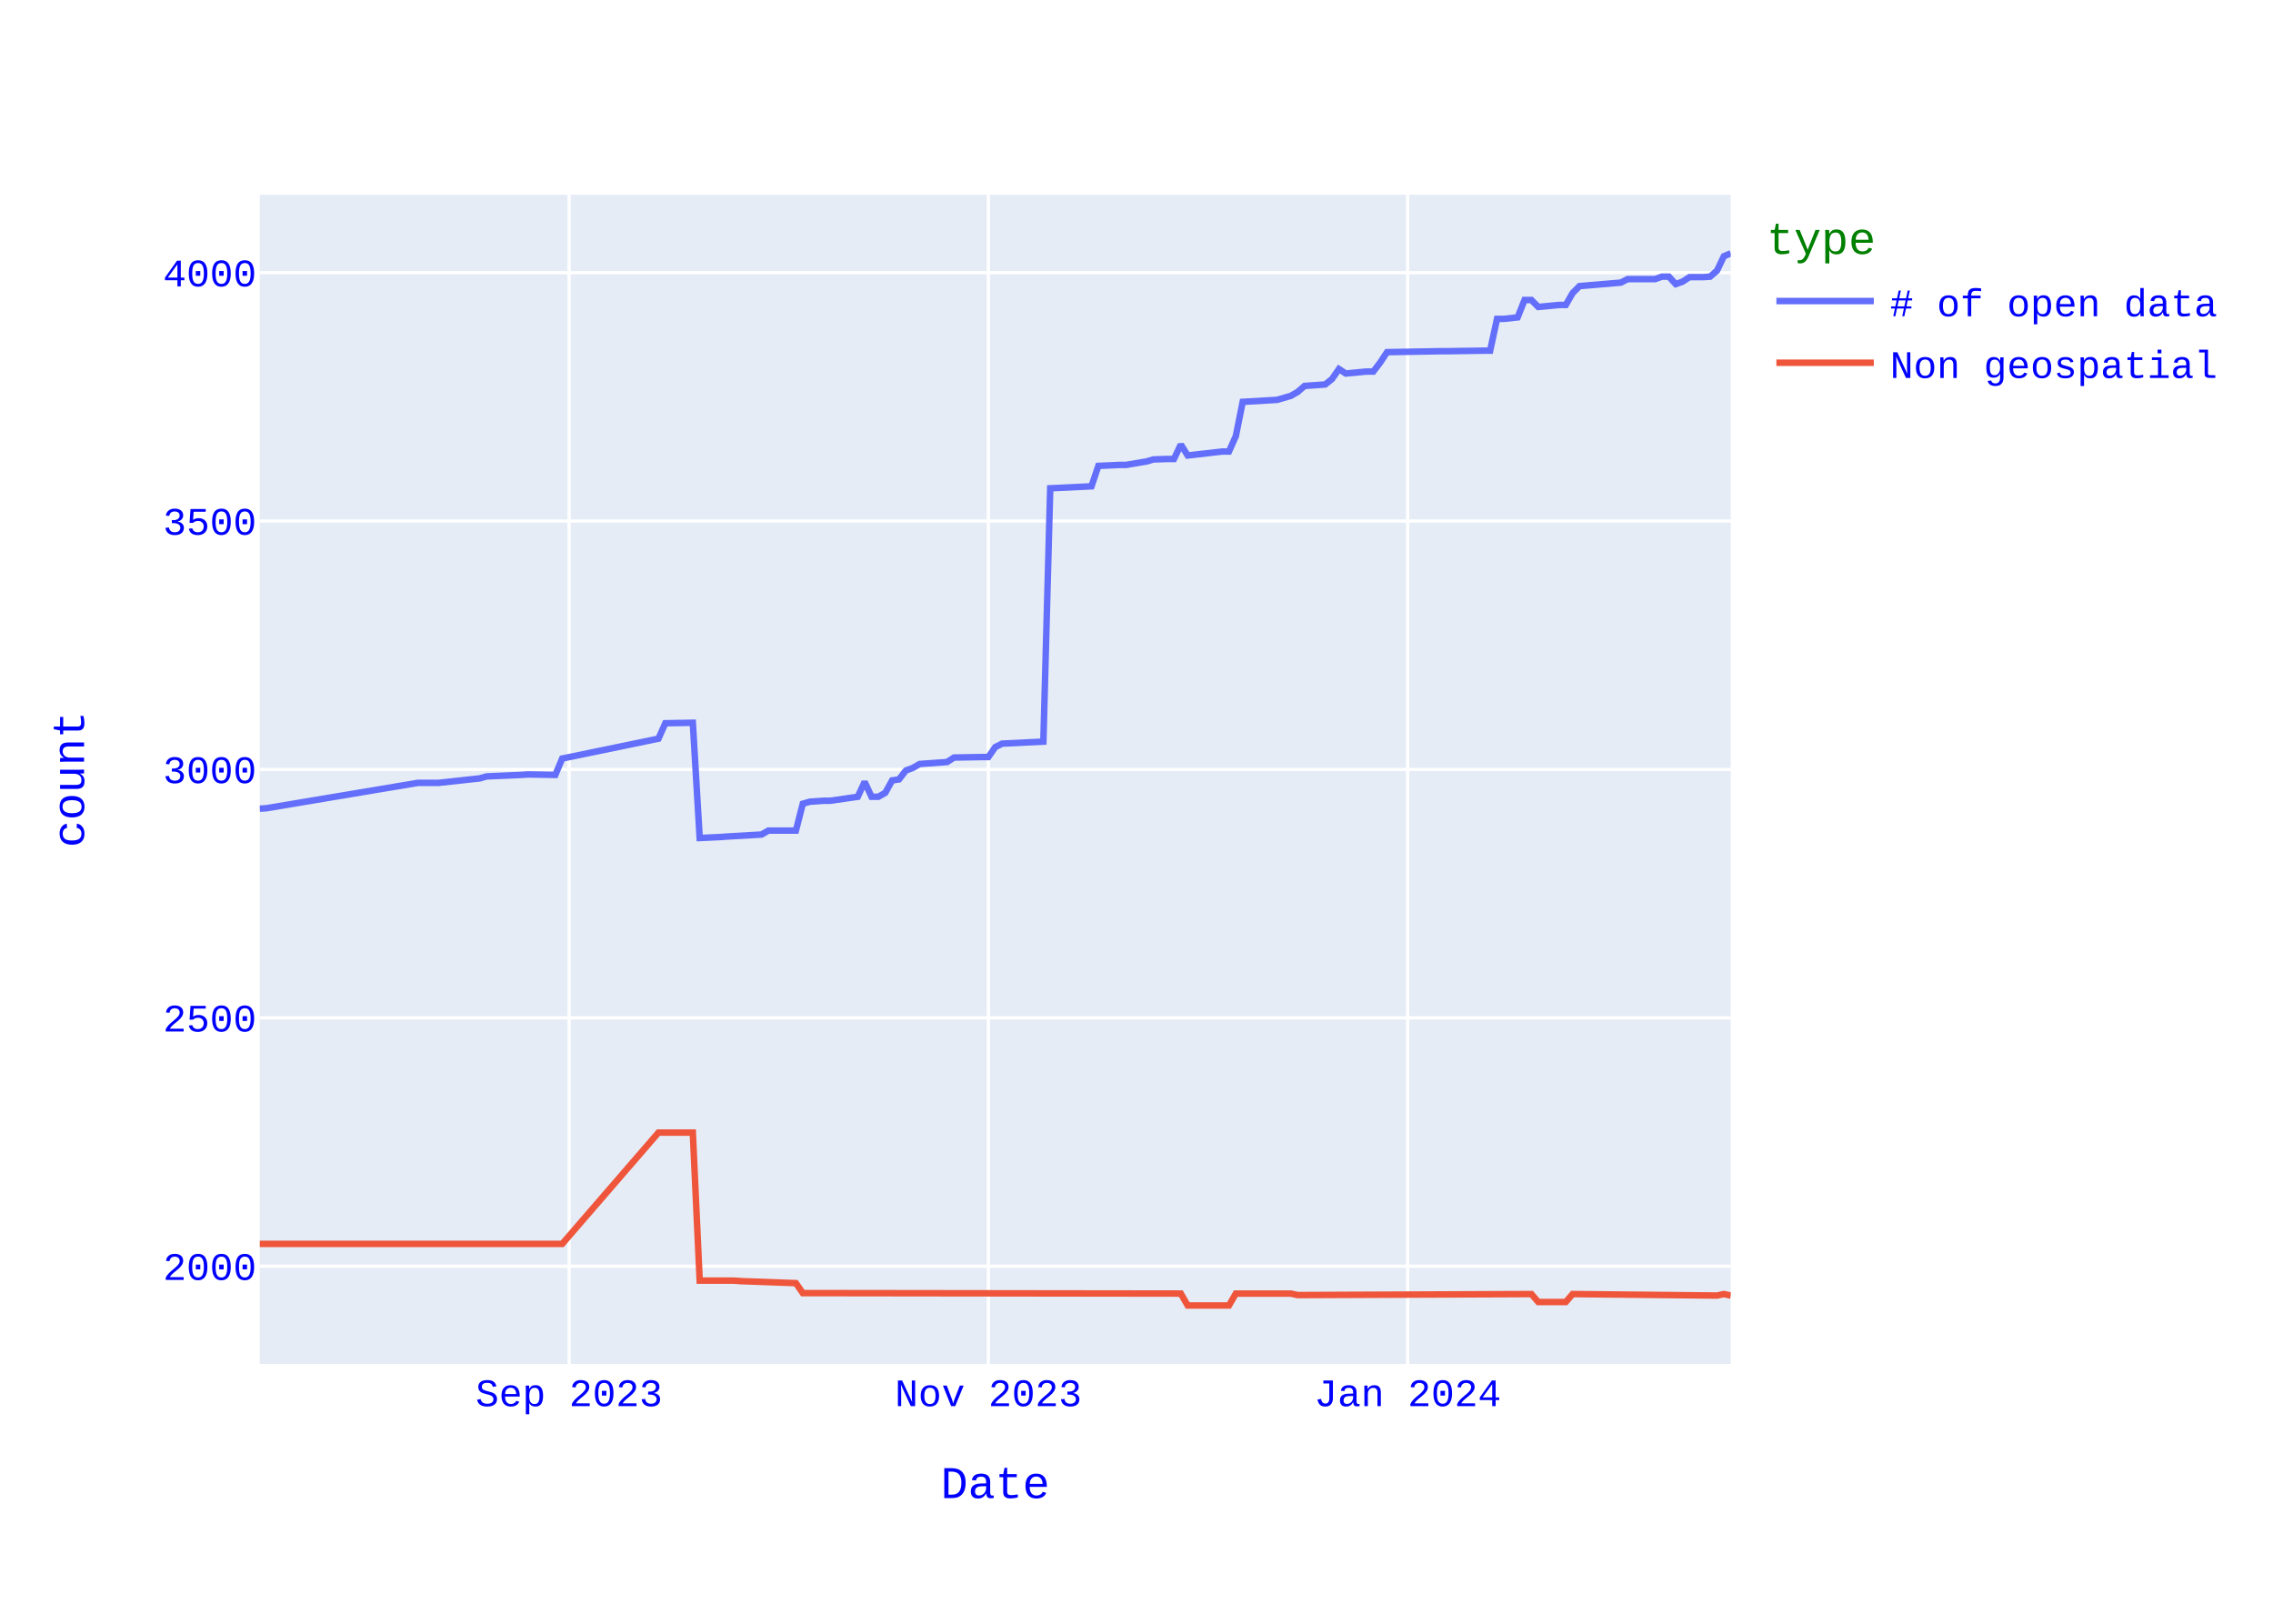
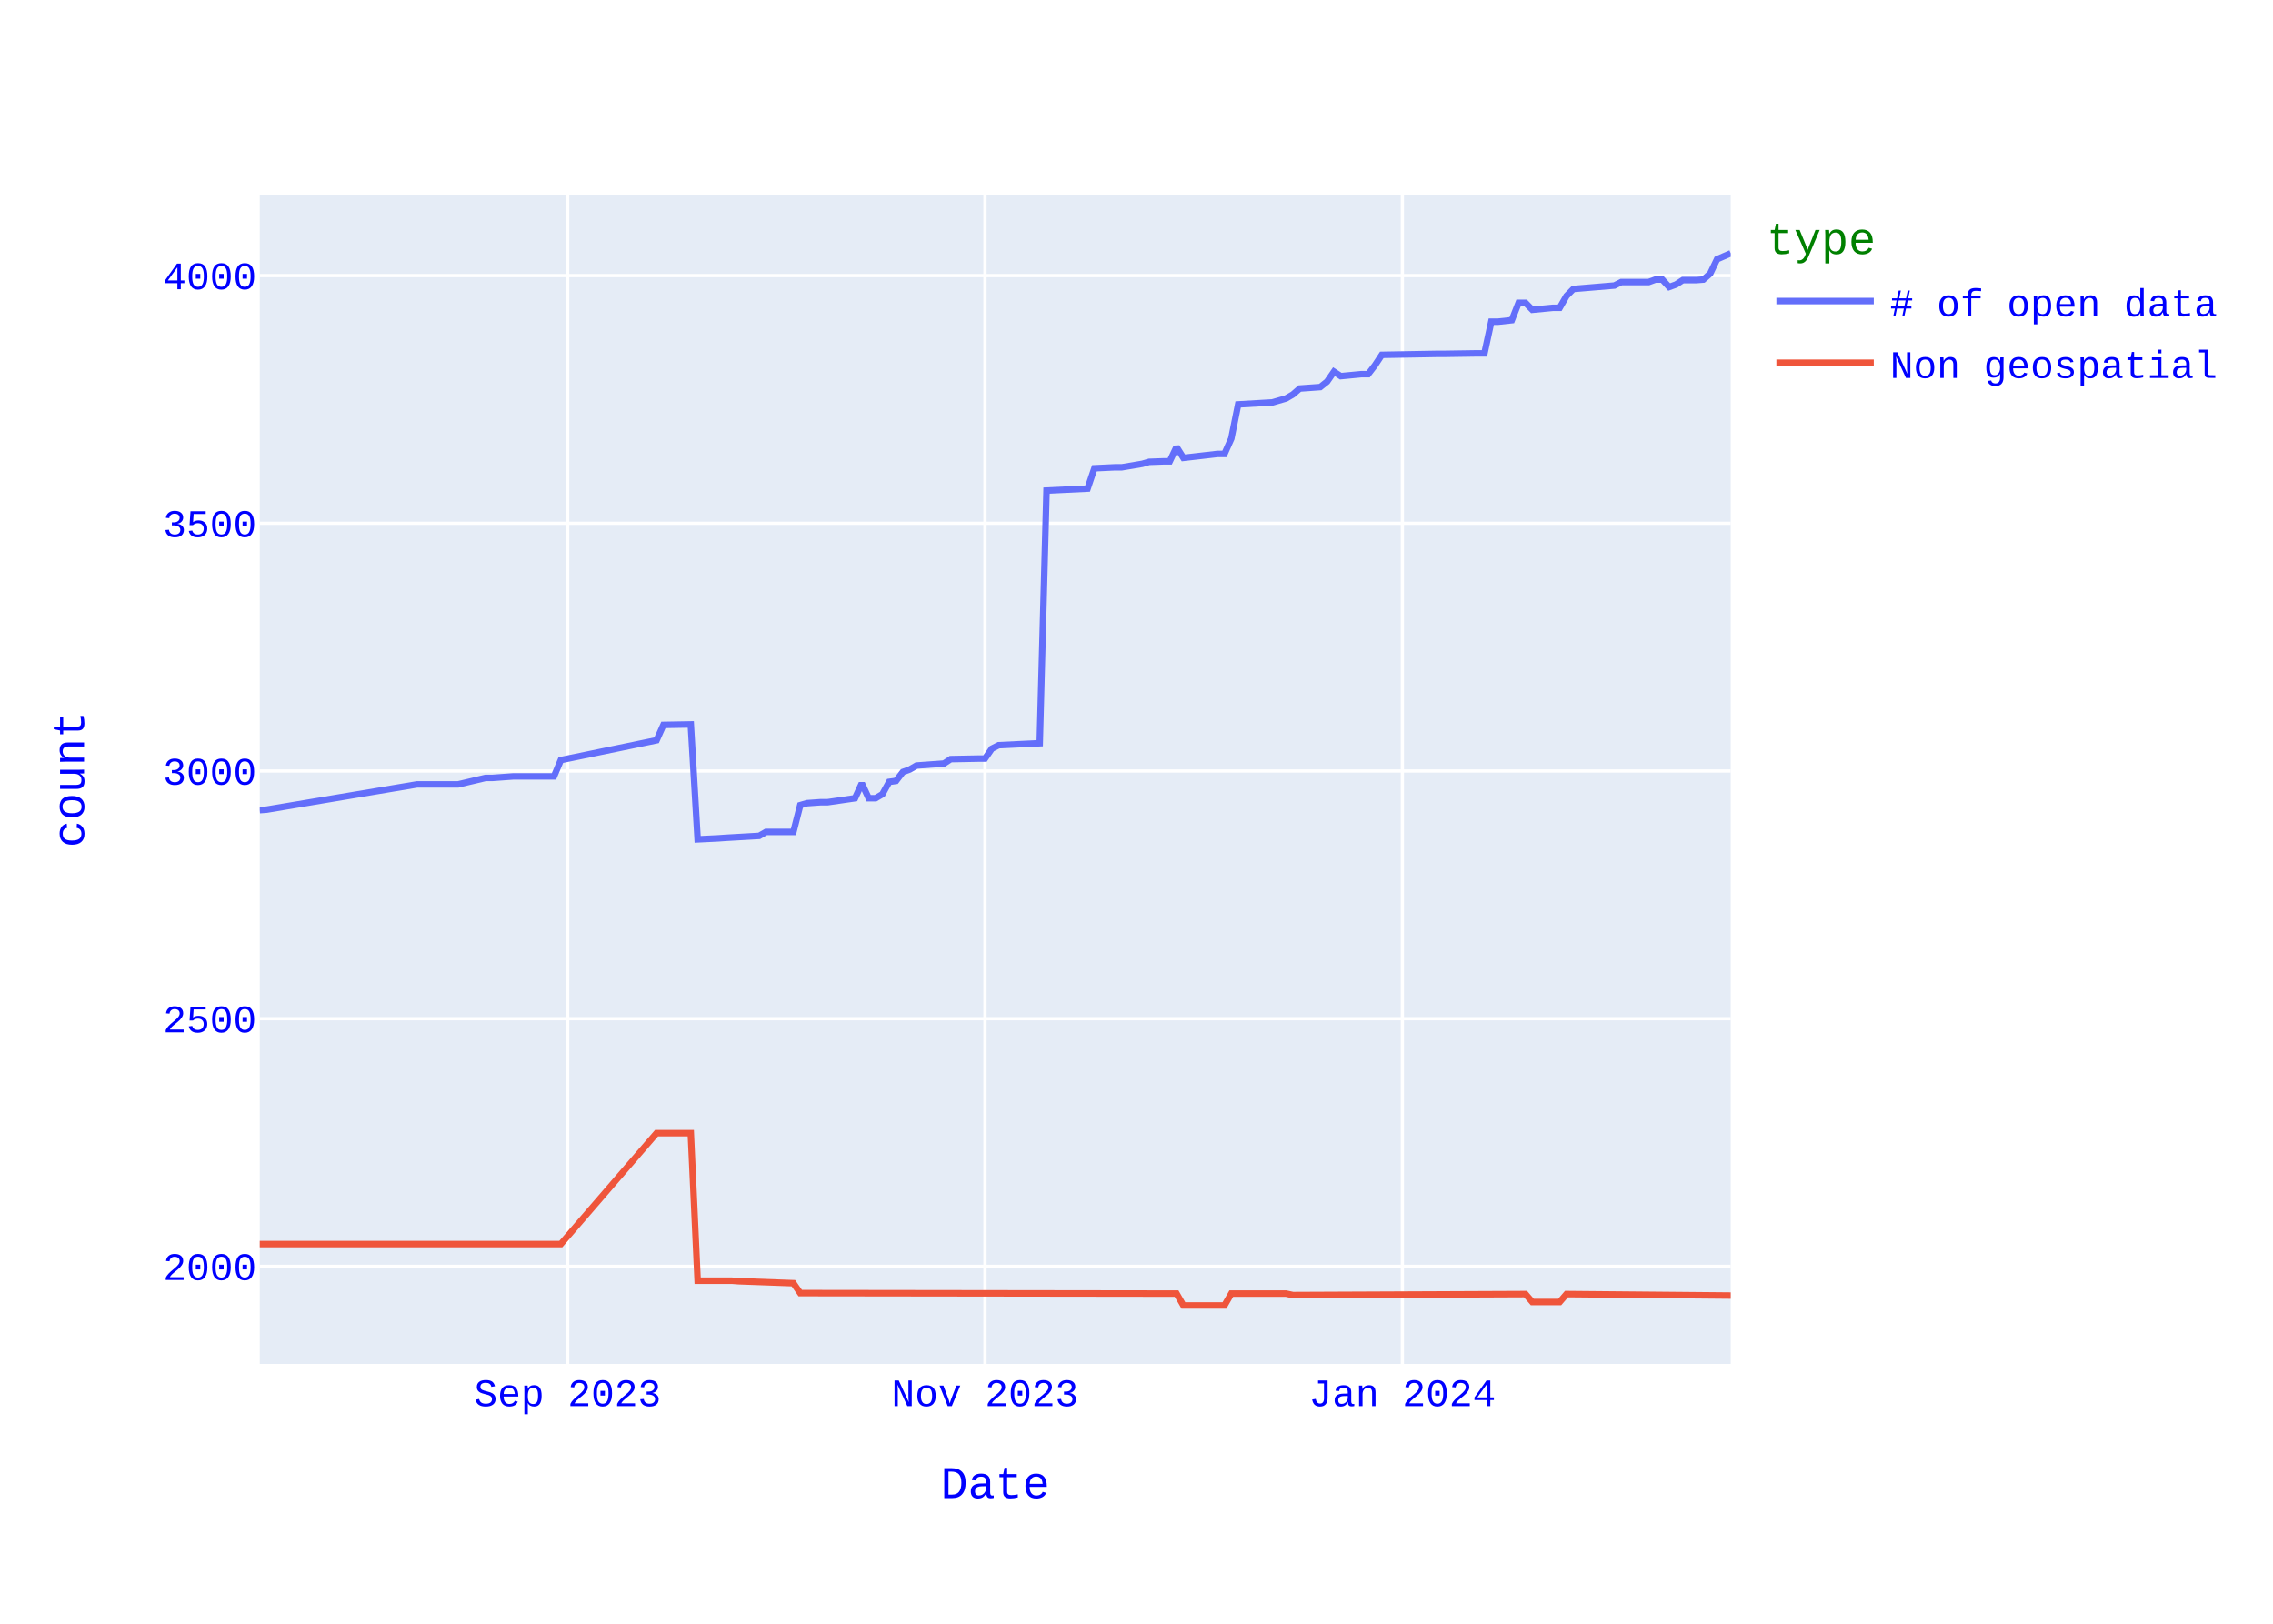
<svg xmlns="http://www.w3.org/2000/svg" class="main-svg" width="700" height="500" style="" viewBox="0 0 700 500">
  <rect x="0" y="0" width="700" height="500" style="fill: rgb(255, 255, 255); fill-opacity: 1;" />
-   <defs id="defs-26db12">
+   <defs id="defs-3cc64c">
    <g class="clips">
-       <clipPath id="clip26db12xyplot" class="plotclip">
+       <clipPath id="clip3cc64cxyplot" class="plotclip">
        <rect width="453" height="360" />
      </clipPath>
-       <clipPath class="axesclip" id="clip26db12x">
+       <clipPath class="axesclip" id="clip3cc64cx">
        <rect x="80" y="0" width="453" height="500" />
      </clipPath>
-       <clipPath class="axesclip" id="clip26db12y">
+       <clipPath class="axesclip" id="clip3cc64cy">
        <rect x="0" y="60" width="700" height="360" />
      </clipPath>
-       <clipPath class="axesclip" id="clip26db12xy">
+       <clipPath class="axesclip" id="clip3cc64cxy">
        <rect x="80" y="60" width="453" height="360" />
      </clipPath>
    </g>
    <g class="gradients" />
    <g class="patterns" />
  </defs>
  <g class="bglayer">
    <rect class="bg" x="80" y="60" width="453" height="360" style="fill: rgb(229, 236, 246); fill-opacity: 1; stroke-width: 0;" />
  </g>
  <g class="layer-below">
    <g class="imagelayer" />
    <g class="shapelayer" />
  </g>
  <g class="cartesianlayer">
    <g class="subplot xy">
      <g class="layer-subplot">
        <g class="shapelayer" />
        <g class="imagelayer" />
      </g>
      <g class="minor-gridlayer">
        <g class="x" />
        <g class="y" />
      </g>
      <g class="gridlayer">
        <g class="x">
-           <path class="xgrid crisp" transform="translate(175.26,0)" d="M0,60v360" style="stroke: rgb(255, 255, 255); stroke-opacity: 1; stroke-width: 1px;" />
-           <path class="xgrid crisp" transform="translate(304.38,0)" d="M0,60v360" style="stroke: rgb(255, 255, 255); stroke-opacity: 1; stroke-width: 1px;" />
-           <path class="xgrid crisp" transform="translate(433.51,0)" d="M0,60v360" style="stroke: rgb(255, 255, 255); stroke-opacity: 1; stroke-width: 1px;" />
+           <path class="xgrid crisp" transform="translate(174.81,0)" d="M0,60v360" style="stroke: rgb(255, 255, 255); stroke-opacity: 1; stroke-width: 1px;" />
+           <path class="xgrid crisp" transform="translate(303.34,0)" d="M0,60v360" style="stroke: rgb(255, 255, 255); stroke-opacity: 1; stroke-width: 1px;" />
+           <path class="xgrid crisp" transform="translate(431.87,0)" d="M0,60v360" style="stroke: rgb(255, 255, 255); stroke-opacity: 1; stroke-width: 1px;" />
        </g>
        <g class="y">
-           <path class="ygrid crisp" transform="translate(0,389.92)" d="M80,0h453" style="stroke: rgb(255, 255, 255); stroke-opacity: 1; stroke-width: 1px;" />
-           <path class="ygrid crisp" transform="translate(0,313.43)" d="M80,0h453" style="stroke: rgb(255, 255, 255); stroke-opacity: 1; stroke-width: 1px;" />
-           <path class="ygrid crisp" transform="translate(0,236.94)" d="M80,0h453" style="stroke: rgb(255, 255, 255); stroke-opacity: 1; stroke-width: 1px;" />
-           <path class="ygrid crisp" transform="translate(0,160.45)" d="M80,0h453" style="stroke: rgb(255, 255, 255); stroke-opacity: 1; stroke-width: 1px;" />
-           <path class="ygrid crisp" transform="translate(0,83.97)" d="M80,0h453" style="stroke: rgb(255, 255, 255); stroke-opacity: 1; stroke-width: 1px;" />
+           <path class="ygrid crisp" transform="translate(0,389.95)" d="M80,0h453" style="stroke: rgb(255, 255, 255); stroke-opacity: 1; stroke-width: 1px;" />
+           <path class="ygrid crisp" transform="translate(0,313.68)" d="M80,0h453" style="stroke: rgb(255, 255, 255); stroke-opacity: 1; stroke-width: 1px;" />
+           <path class="ygrid crisp" transform="translate(0,237.41)" d="M80,0h453" style="stroke: rgb(255, 255, 255); stroke-opacity: 1; stroke-width: 1px;" />
+           <path class="ygrid crisp" transform="translate(0,161.14)" d="M80,0h453" style="stroke: rgb(255, 255, 255); stroke-opacity: 1; stroke-width: 1px;" />
+           <path class="ygrid crisp" transform="translate(0,84.86)" d="M80,0h453" style="stroke: rgb(255, 255, 255); stroke-opacity: 1; stroke-width: 1px;" />
        </g>
      </g>
      <g class="zerolinelayer" />
      <path class="xlines-below" />
      <path class="ylines-below" />
      <g class="overlines-below" />
      <g class="xaxislayer-below" />
      <g class="yaxislayer-below" />
      <g class="overaxes-below" />
-       <g class="plot" transform="translate(80,60)" clip-path="url(#clip26db12xyplot)">
+       <g class="plot" transform="translate(80,60)" clip-path="url(#clip3cc64cxyplot)">
        <g class="scatterlayer mlayer">
-           <g class="trace scatter trace94a0f6" style="stroke-miterlimit: 2; opacity: 1;">
+           <g class="trace scatter trace0b2955" style="stroke-miterlimit: 2; opacity: 1;">
            <g class="fills" />
            <g class="errorbars" />
            <g class="lines">
-               <path class="js-line" d="M453,18L450.88,18.92L448.77,23.35L446.65,25.19L444.53,25.34L440.3,25.34L438.18,26.72L436.07,27.48L433.95,25.19L431.83,25.19L429.71,25.95L421.25,25.95L419.13,27.03L406.43,28.1L404.31,30.24L402.2,33.91L400.08,33.91L393.73,34.52L391.61,32.38L389.5,32.38L387.38,37.73L383.14,38.19L381.03,38.19L378.91,47.98L376.79,47.98L366.21,48.14L364.09,48.14L347.16,48.44L345.04,51.65L342.93,54.41L340.81,54.41L334.46,55.02L332.34,53.64L330.22,56.7L328.11,58.39L321.76,58.84L319.64,60.68L317.52,61.9L313.29,63.13L302.71,63.74L300.59,74.29L298.47,79.04L296.36,79.04L285.77,80.26L283.65,76.9L281.54,81.33L279.42,81.33L275.19,81.48L273.07,82.1L266.72,83.17L264.6,83.17L258.25,83.47L256.14,89.75L243.43,90.36L241.32,168.37L228.62,168.99L226.5,170.06L224.38,173.12L222.27,173.12L213.8,173.27L211.68,174.65L203.21,175.26L201.1,176.48L198.98,177.25L196.86,180L194.75,180.31L192.63,184.13L190.51,185.35L188.4,185.35L186.28,180.76L184.16,185.35L175.7,186.58L173.58,186.58L169.35,186.88L167.23,187.5L165.11,195.76L163,195.76L156.64,195.76L154.53,196.98L143.94,197.59L141.83,197.75L135.48,198.05L133.36,162.56L124.89,162.71L122.78,167.46L93.14,173.58L91.02,178.62L82.56,178.47L80.44,178.62L69.86,179.08L67.74,179.69L55.04,181.07L52.92,181.07L48.69,181.07L2.12,188.87L0,189.03" style="vector-effect: none; fill: none; stroke: rgb(99, 110, 250); stroke-opacity: 1; stroke-width: 2px; opacity: 1;" />
+               <path class="js-line" d="M453,18L448.79,19.83L446.68,24.25L444.57,26.08L442.47,26.24L438.25,26.24L436.14,27.61L434.04,28.37L431.93,26.08L429.82,26.08L427.72,26.85L419.29,26.85L417.18,27.92L404.54,28.98L402.43,31.12L400.33,34.78L398.22,34.78L391.9,35.39L389.79,33.25L387.68,33.25L385.58,38.59L381.36,39.05L379.26,39.05L377.15,48.81L375.04,48.81L364.51,48.97L362.4,48.97L345.54,49.27L343.44,52.47L341.33,55.22L339.22,55.22L332.9,55.83L330.8,54.46L328.69,57.51L326.58,59.19L320.26,59.64L318.15,61.47L316.05,62.69L311.83,63.92L301.3,64.53L299.19,75.05L297.08,79.78L294.98,79.78L284.44,81L282.33,77.64L280.23,82.07L278.12,82.07L273.91,82.22L271.8,82.83L265.48,83.9L263.37,83.9L257.05,84.2L254.94,90.46L242.3,91.07L240.2,168.86L227.55,169.47L225.45,170.54L223.34,173.59L221.23,173.59L212.8,173.75L210.7,175.12L202.27,175.73L200.16,176.95L198.06,177.71L195.95,180.46L193.84,180.76L191.73,184.58L189.63,185.8L187.52,185.8L185.41,181.22L183.31,185.8L174.88,187.02L172.77,187.02L168.56,187.32L166.45,187.93L164.34,196.17L162.24,196.17L155.92,196.17L153.81,197.39L143.27,198L141.17,198.15L134.85,198.46L132.74,163.07L124.31,163.22L122.2,167.95L92.71,174.05L90.6,179.08L80.07,179.08L77.96,179.08L71.64,179.54L69.53,179.54L61.1,181.53L59,181.53L48.46,181.53L2.11,189.31L0,189.46" style="vector-effect: none; fill: none; stroke: rgb(99, 110, 250); stroke-opacity: 1; stroke-width: 2px; opacity: 1;" />
            </g>
            <g class="points" />
            <g class="text" />
          </g>
-           <g class="trace scatter trace5696c0" style="stroke-miterlimit: 2; opacity: 1;">
+           <g class="trace scatter tracef8780e" style="stroke-miterlimit: 2; opacity: 1;">
            <g class="fills" />
            <g class="errorbars" />
            <g class="lines">
-               <path class="js-line" d="M453,338.94L450.88,338.48L448.77,338.94L404.31,338.48L402.2,340.93L393.73,340.93L391.61,338.48L319.64,338.79L317.52,338.33L300.59,338.33L298.47,342L285.77,342L283.65,338.33L167.23,338.18L165.11,335.12L148.18,334.5L146.06,334.35L135.48,334.35L133.36,288.76L122.78,288.76L93.14,323.03L0,323.03" style="vector-effect: none; fill: none; stroke: rgb(239, 85, 59); stroke-opacity: 1; stroke-width: 2px; opacity: 1;" />
+               <path class="js-line" d="M453,338.95L402.43,338.49L400.33,340.93L391.9,340.93L389.79,338.49L318.15,338.8L316.05,338.34L299.19,338.34L297.08,342L284.44,342L282.33,338.34L166.45,338.19L164.34,335.14L147.49,334.53L145.38,334.37L134.85,334.37L132.74,288.92L122.2,288.92L92.71,323.08L0,323.08" style="vector-effect: none; fill: none; stroke: rgb(239, 85, 59); stroke-opacity: 1; stroke-width: 2px; opacity: 1;" />
            </g>
            <g class="points" />
            <g class="text" />
          </g>
        </g>
      </g>
      <g class="overplot" />
      <path class="xlines-above crisp" d="M0,0" style="fill: none;" />
      <path class="ylines-above crisp" d="M0,0" style="fill: none;" />
      <g class="overlines-above" />
      <g class="xaxislayer-above">
        <g class="xtick">
-           <text text-anchor="middle" x="0" y="433" transform="translate(175.26,0)" style="font-family: 'Courier New'; font-size: 12px; fill: rgb(0, 0, 255); fill-opacity: 1; white-space: pre; opacity: 1;">Sep 2023</text>
+           <text text-anchor="middle" x="0" y="433" transform="translate(174.81,0)" style="font-family: 'Courier New'; font-size: 12px; fill: rgb(0, 0, 255); fill-opacity: 1; white-space: pre; opacity: 1;">Sep 2023</text>
        </g>
        <g class="xtick">
-           <text text-anchor="middle" x="0" y="433" style="font-family: 'Courier New'; font-size: 12px; fill: rgb(0, 0, 255); fill-opacity: 1; white-space: pre; opacity: 1;" transform="translate(304.38,0)">Nov 2023</text>
+           <text text-anchor="middle" x="0" y="433" style="font-family: 'Courier New'; font-size: 12px; fill: rgb(0, 0, 255); fill-opacity: 1; white-space: pre; opacity: 1;" transform="translate(303.34,0)">Nov 2023</text>
        </g>
        <g class="xtick">
-           <text text-anchor="middle" x="0" y="433" style="font-family: 'Courier New'; font-size: 12px; fill: rgb(0, 0, 255); fill-opacity: 1; white-space: pre; opacity: 1;" transform="translate(433.51,0)">Jan 2024</text>
+           <text text-anchor="middle" x="0" y="433" style="font-family: 'Courier New'; font-size: 12px; fill: rgb(0, 0, 255); fill-opacity: 1; white-space: pre; opacity: 1;" transform="translate(431.87,0)">Jan 2024</text>
        </g>
      </g>
      <g class="yaxislayer-above">
        <g class="ytick">
-           <text text-anchor="end" x="79" y="4.2" transform="translate(0,389.92)" style="font-family: 'Courier New'; font-size: 12px; fill: rgb(0, 0, 255); fill-opacity: 1; white-space: pre; opacity: 1;">2000</text>
+           <text text-anchor="end" x="79" y="4.2" transform="translate(0,389.95)" style="font-family: 'Courier New'; font-size: 12px; fill: rgb(0, 0, 255); fill-opacity: 1; white-space: pre; opacity: 1;">2000</text>
        </g>
        <g class="ytick">
-           <text text-anchor="end" x="79" y="4.2" style="font-family: 'Courier New'; font-size: 12px; fill: rgb(0, 0, 255); fill-opacity: 1; white-space: pre; opacity: 1;" transform="translate(0,313.43)">2500</text>
+           <text text-anchor="end" x="79" y="4.2" style="font-family: 'Courier New'; font-size: 12px; fill: rgb(0, 0, 255); fill-opacity: 1; white-space: pre; opacity: 1;" transform="translate(0,313.68)">2500</text>
        </g>
        <g class="ytick">
-           <text text-anchor="end" x="79" y="4.2" style="font-family: 'Courier New'; font-size: 12px; fill: rgb(0, 0, 255); fill-opacity: 1; white-space: pre; opacity: 1;" transform="translate(0,236.94)">3000</text>
+           <text text-anchor="end" x="79" y="4.2" style="font-family: 'Courier New'; font-size: 12px; fill: rgb(0, 0, 255); fill-opacity: 1; white-space: pre; opacity: 1;" transform="translate(0,237.41)">3000</text>
        </g>
        <g class="ytick">
-           <text text-anchor="end" x="79" y="4.2" style="font-family: 'Courier New'; font-size: 12px; fill: rgb(0, 0, 255); fill-opacity: 1; white-space: pre; opacity: 1;" transform="translate(0,160.45)">3500</text>
+           <text text-anchor="end" x="79" y="4.2" style="font-family: 'Courier New'; font-size: 12px; fill: rgb(0, 0, 255); fill-opacity: 1; white-space: pre; opacity: 1;" transform="translate(0,161.14)">3500</text>
        </g>
        <g class="ytick">
-           <text text-anchor="end" x="79" y="4.2" style="font-family: 'Courier New'; font-size: 12px; fill: rgb(0, 0, 255); fill-opacity: 1; white-space: pre; opacity: 1;" transform="translate(0,83.97)">4000</text>
+           <text text-anchor="end" x="79" y="4.2" style="font-family: 'Courier New'; font-size: 12px; fill: rgb(0, 0, 255); fill-opacity: 1; white-space: pre; opacity: 1;" transform="translate(0,84.86)">4000</text>
        </g>
      </g>
      <g class="overaxes-above" />
    </g>
  </g>
  <g class="polarlayer" />
  <g class="smithlayer" />
  <g class="ternarylayer" />
  <g class="geolayer" />
  <g class="funnelarealayer" />
  <g class="pielayer" />
  <g class="iciclelayer" />
  <g class="treemaplayer" />
  <g class="sunburstlayer" />
  <g class="glimages" />
-   <defs id="topdefs-26db12">
+   <defs id="topdefs-3cc64c">
    <g class="clips" />
-     <clipPath id="legend26db12">
+     <clipPath id="legend3cc64c">
      <rect width="146" height="67" x="0" y="0" />
    </clipPath>
  </defs>
  <g class="layer-above">
    <g class="imagelayer" />
    <g class="shapelayer" />
  </g>
  <g class="infolayer">
    <g class="legend" pointer-events="all" transform="translate(542.06,60)">
      <rect class="bg" shape-rendering="crispEdges" style="stroke: rgb(68, 68, 68); stroke-opacity: 1; fill: rgb(255, 255, 255); fill-opacity: 1; stroke-width: 0px;" width="146" height="67" x="0" y="0" />
-       <g class="scrollbox" transform="" clip-path="url(#legend26db12)">
+       <g class="scrollbox" transform="" clip-path="url(#legend3cc64c)">
        <text class="legendtitletext" text-anchor="start" x="2" y="18.2" style="font-family: 'Courier New'; font-size: 14px; fill: rgb(0, 128, 0); fill-opacity: 1; white-space: pre;">type</text>
        <g class="groups" transform="">
          <g class="traces" transform="translate(0,32.7)" style="opacity: 1;">
            <text class="legendtext" text-anchor="start" x="40" y="4.68" style="font-family: 'Courier New'; font-size: 12px; fill: rgb(0, 0, 255); fill-opacity: 1; white-space: pre;"># of open data</text>
            <g class="layers" style="opacity: 1;">
              <g class="legendfill" />
              <g class="legendlines">
                <path class="js-line" d="M5,0h30" style="fill: none; stroke: rgb(99, 110, 250); stroke-opacity: 1; stroke-width: 2px;" />
              </g>
              <g class="legendsymbols">
                <g class="legendpoints" />
              </g>
            </g>
            <rect class="legendtoggle" x="0" y="-9.5" width="140.828" height="19" style="fill: rgb(0, 0, 0); fill-opacity: 0;" />
          </g>
        </g>
        <g class="groups" transform="">
          <g class="traces" transform="translate(0,51.7)" style="opacity: 1;">
            <text class="legendtext" text-anchor="start" x="40" y="4.68" style="font-family: 'Courier New'; font-size: 12px; fill: rgb(0, 0, 255); fill-opacity: 1; white-space: pre;">Non geospatial</text>
            <g class="layers" style="opacity: 1;">
              <g class="legendfill" />
              <g class="legendlines">
                <path class="js-line" d="M5,0h30" style="fill: none; stroke: rgb(239, 85, 59); stroke-opacity: 1; stroke-width: 2px;" />
              </g>
              <g class="legendsymbols">
                <g class="legendpoints" />
              </g>
            </g>
            <rect class="legendtoggle" x="0" y="-9.5" width="140.828" height="19" style="fill: rgb(0, 0, 0); fill-opacity: 0;" />
          </g>
        </g>
      </g>
      <rect class="scrollbar" rx="20" ry="3" width="0" height="0" style="fill: rgb(128, 139, 164); fill-opacity: 1;" x="0" y="0" />
    </g>
    <g class="g-gtitle" />
    <g class="g-xtitle">
      <text class="xtitle" x="306.5" y="461.3" text-anchor="middle" style="font-family: 'Courier New'; font-size: 14px; fill: rgb(0, 0, 255); opacity: 1; font-weight: normal; white-space: pre;">Date</text>
    </g>
    <g class="g-ytitle">
      <text class="ytitle" transform="rotate(-90,25.8875,240)" x="25.888" y="240" text-anchor="middle" style="font-family: 'Courier New'; font-size: 14px; fill: rgb(0, 0, 255); opacity: 1; font-weight: normal; white-space: pre;">count</text>
    </g>
  </g>
</svg>
